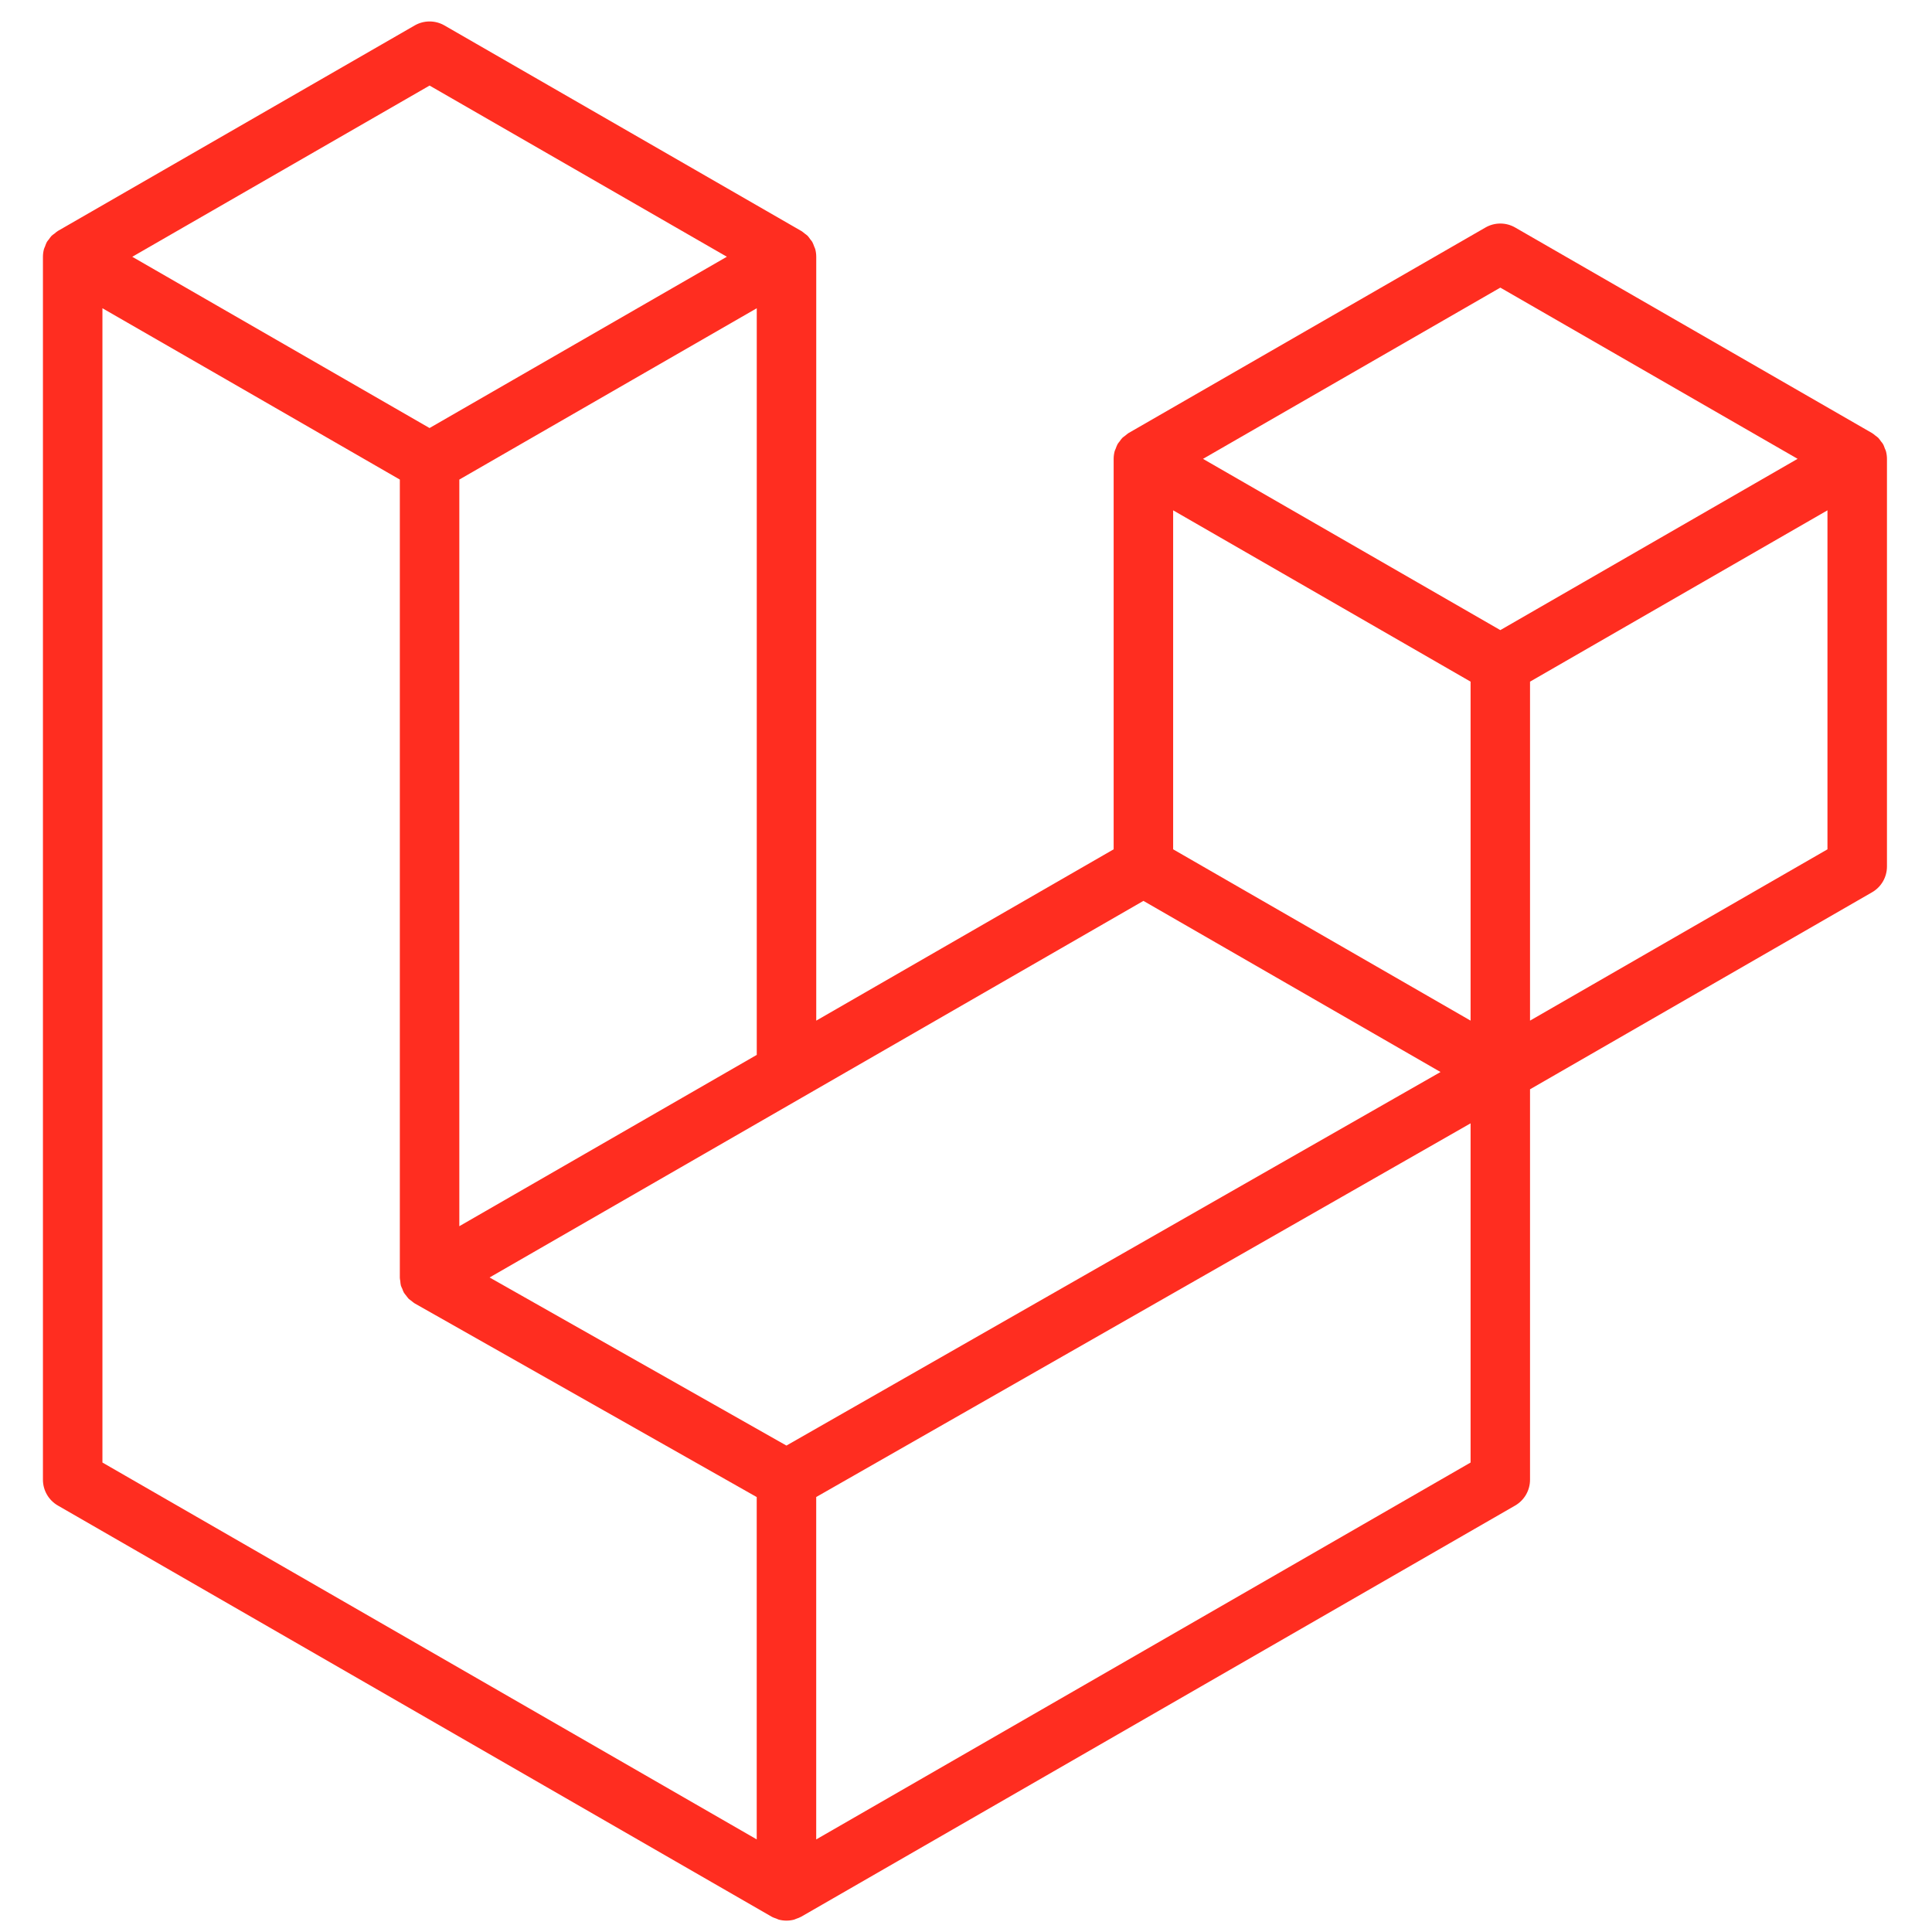
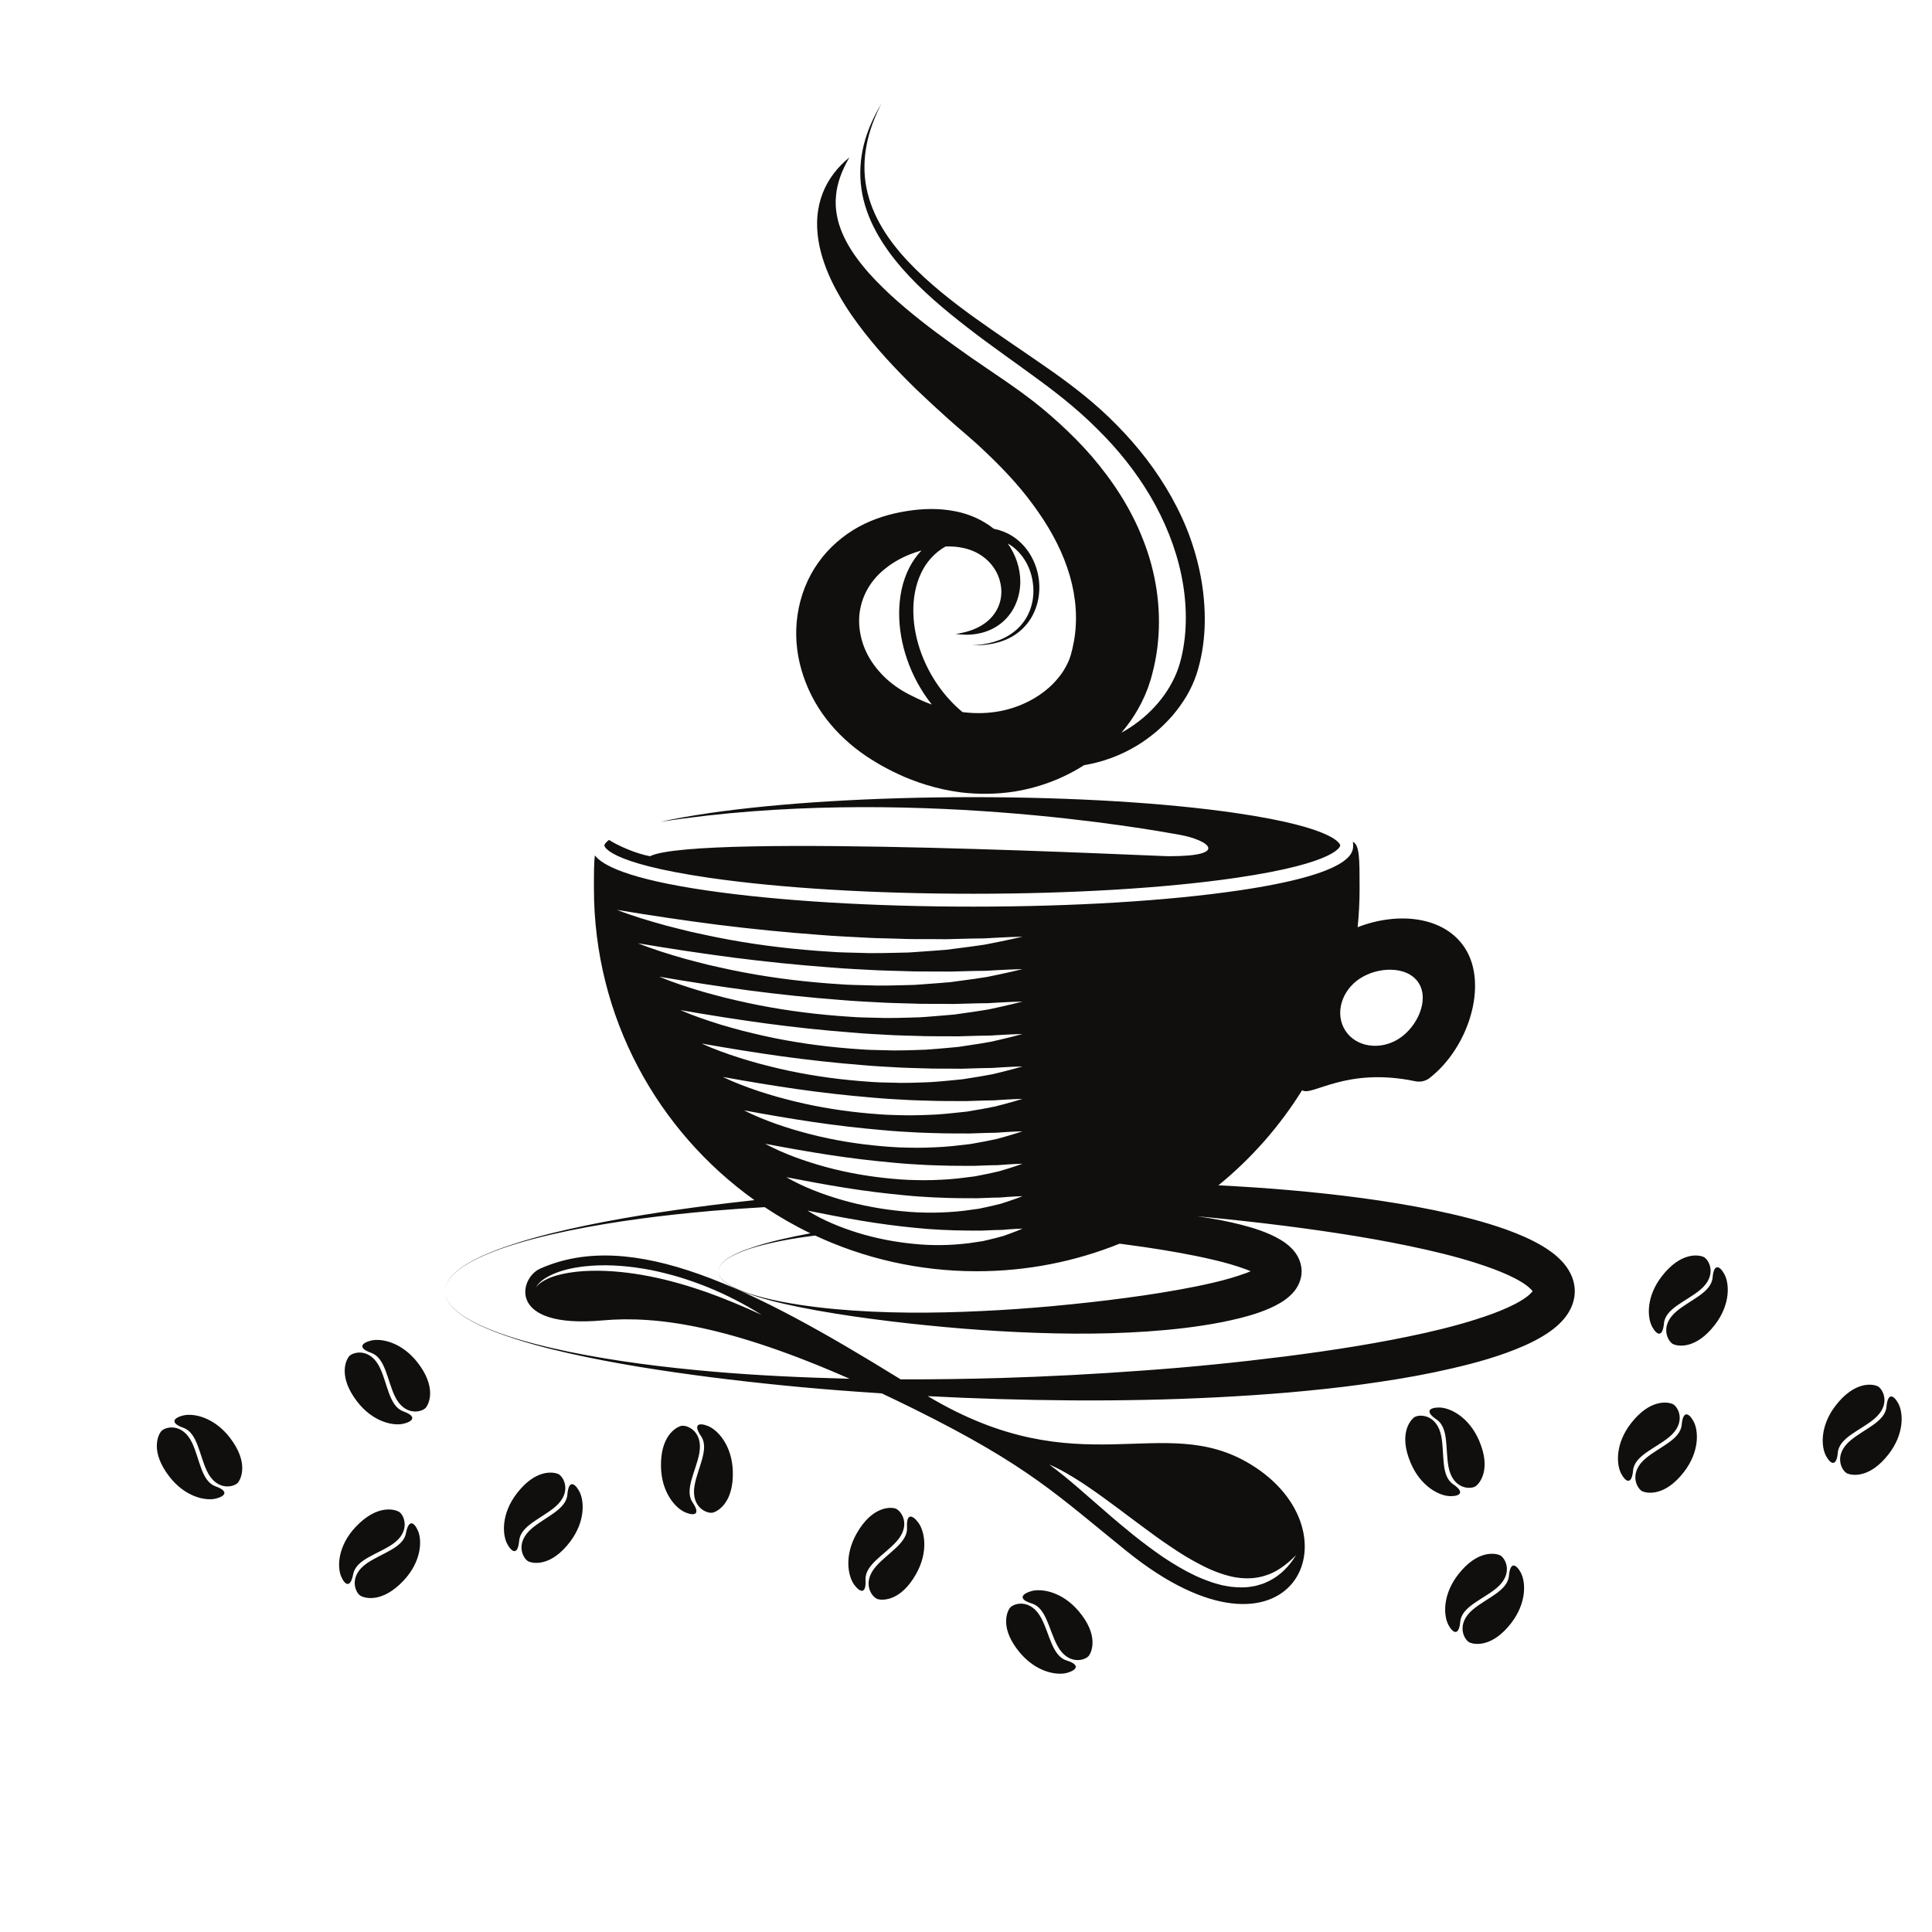
- <svg xmlns="http://www.w3.org/2000/svg" width="166" height="166" viewBox="0 0 166 166" fill="none">
-   <path fill-rule="evenodd" clip-rule="evenodd" d="M162.041 38.759C162.099 38.977 162.129 39.201 162.13 39.426V74.452C162.13 74.902 162.011 75.344 161.786 75.733C161.561 76.122 161.237 76.444 160.847 76.668L131.462 93.594V127.141C131.462 128.054 130.977 128.897 130.186 129.357L68.847 164.683C68.707 164.763 68.554 164.814 68.401 164.868C68.343 164.887 68.289 164.922 68.228 164.938C67.8 165.051 67.349 165.051 66.92 164.938C66.85 164.919 66.786 164.881 66.719 164.855C66.579 164.804 66.432 164.76 66.298 164.683L4.972 129.357C4.583 129.133 4.259 128.81 4.034 128.421C3.808 128.032 3.69 127.591 3.689 127.141L3.689 22.063C3.689 21.834 3.721 21.61 3.779 21.393C3.798 21.32 3.843 21.253 3.868 21.179C3.916 21.045 3.961 20.908 4.031 20.783C4.079 20.7 4.149 20.633 4.206 20.557C4.28 20.454 4.347 20.349 4.433 20.26C4.506 20.186 4.602 20.132 4.685 20.068C4.778 19.992 4.861 19.909 4.966 19.848L35.633 2.185C36.022 1.961 36.462 1.844 36.91 1.844C37.358 1.844 37.798 1.961 38.186 2.185L68.851 19.848H68.857C68.959 19.912 69.045 19.992 69.138 20.065C69.221 20.129 69.313 20.186 69.387 20.257C69.476 20.349 69.54 20.454 69.616 20.557C69.671 20.633 69.744 20.7 69.789 20.783C69.862 20.911 69.904 21.045 69.955 21.179C69.98 21.253 70.025 21.32 70.044 21.396C70.103 21.614 70.133 21.838 70.133 22.063V87.694L95.686 72.974V39.423C95.686 39.2 95.718 38.973 95.775 38.759C95.798 38.683 95.839 38.615 95.865 38.542C95.916 38.408 95.96 38.271 96.031 38.146C96.079 38.063 96.149 37.996 96.203 37.92C96.279 37.818 96.343 37.712 96.433 37.623C96.506 37.549 96.599 37.495 96.681 37.431C96.777 37.355 96.86 37.272 96.962 37.211L127.633 19.548C128.021 19.324 128.461 19.206 128.91 19.206C129.358 19.206 129.798 19.324 130.186 19.548L160.85 37.211C160.959 37.275 161.042 37.355 161.137 37.428C161.217 37.492 161.31 37.549 161.383 37.62C161.473 37.712 161.536 37.818 161.613 37.92C161.67 37.996 161.741 38.063 161.785 38.146C161.859 38.271 161.9 38.408 161.951 38.542C161.98 38.615 162.021 38.683 162.041 38.759ZM157.018 72.974V43.848L146.287 50.028L131.462 58.568V87.694L157.021 72.974H157.018ZM126.354 125.663V96.518L111.771 104.85L70.13 128.626V158.046L126.354 125.663ZM8.801 26.485V125.663L65.018 158.043V128.629L35.649 112L35.64 111.994L35.627 111.988C35.528 111.93 35.445 111.847 35.353 111.777C35.273 111.713 35.18 111.662 35.11 111.592L35.104 111.582C35.021 111.502 34.963 111.403 34.893 111.314C34.829 111.228 34.753 111.154 34.702 111.065L34.699 111.055C34.641 110.96 34.606 110.845 34.565 110.736C34.523 110.64 34.469 110.551 34.443 110.449C34.411 110.328 34.405 110.197 34.392 110.072C34.379 109.976 34.354 109.881 34.354 109.785V109.778V41.205L19.532 32.662L8.801 26.485ZM36.913 7.35L11.364 22.063L36.907 36.777L62.453 22.06L36.907 7.35H36.913ZM50.2 99.174L65.022 90.637V26.485L54.291 32.665L39.466 41.205V105.357L50.2 99.174ZM128.91 24.713L103.363 39.426L128.91 54.14L154.453 39.423L128.91 24.713ZM126.354 58.568L111.529 50.028L100.798 43.848V72.974L115.619 81.511L126.354 87.694V58.568ZM67.571 124.205L105.042 102.803L123.772 92.109L98.245 77.405L68.854 94.334L42.066 109.762L67.571 124.205Z" fill="#FF2D20" />
+ <svg xmlns="http://www.w3.org/2000/svg" version="1.1" id="svg14372" width="800" height="800" viewBox="0 0 800 800">
+   <defs id="defs14376">
+     <clipPath clipPathUnits="userSpaceOnUse" id="clipPath14388">
+       <path d="M 0,600 H 600 V 0 H 0 Z" id="path14386" />
+     </clipPath>
+   </defs>
+   <g id="g14380" transform="matrix(1.333333,0,0,-1.333333,0,800)">
+     <g id="g14382">
+       <g id="g14384" clip-path="url(#clipPath14388)">
+         <g id="g14390" transform="translate(334.9932,99.6377)">
+           <path d="m 0,0 c 6.187,-7.299 4.146,-12.392 3.243,-13.741 -1.026,-1.536 -6.516,-3.309 -9.904,3.106 -2.592,4.908 -3.436,11.668 -7.885,13.023 C -18.89,3.711 -17.7,5.321 -14.853,6.185 -11.669,7.15 -5.211,6.148 0,0 m -3.462,-19.117 c -3.189,-0.949 -9.642,0.086 -14.821,6.261 -6.15,7.33 -4.081,12.413 -3.173,13.757 1.035,1.531 6.534,3.276 9.889,-3.158 2.566,-4.921 3.376,-11.684 7.818,-13.062 4.337,-1.345 3.139,-2.95 0.287,-3.798 m -46.385,46.683 c 2.006,-2.655 3.295,-9.062 -0.676,-16.075 -4.715,-8.326 -10.2,-8.169 -11.778,-7.787 -1.796,0.434 -5.355,4.974 -0.503,10.368 3.712,4.126 9.764,7.252 9.5,11.896 -0.258,4.533 1.664,3.972 3.457,1.598 M -66.195,9.722 c 0.235,-4.535 -1.685,-3.964 -3.466,-1.581 -1.992,2.666 -3.248,9.08 0.759,16.072 4.758,8.302 10.241,8.115 11.818,7.726 1.793,-0.442 5.329,-5 0.449,-10.37 -3.732,-4.107 -9.801,-7.202 -9.56,-11.847 m 317.72,39.017 c -5.869,-7.556 -11.273,-6.606 -12.78,-6.002 -1.714,0.69 -4.579,5.698 1.003,10.332 4.27,3.546 10.711,5.764 11.12,10.397 0.4,4.523 2.222,3.69 3.652,1.082 1.602,-2.918 1.95,-9.443 -2.995,-15.809 m -15.762,0.517 c -0.424,-4.521 -2.241,-3.679 -3.658,-1.063 -1.585,2.926 -1.901,9.453 3.076,15.792 5.909,7.527 11.307,6.55 12.811,5.937 1.711,-0.697 4.549,-5.72 -1.056,-10.326 -4.287,-3.525 -10.74,-5.709 -11.173,-10.34 m -35.243,55.417 c 1.602,-2.918 1.95,-9.444 -2.995,-15.809 -5.869,-7.555 -11.273,-6.606 -12.78,-6.001 -1.714,0.689 -4.579,5.697 1.003,10.331 4.269,3.547 10.711,5.764 11.12,10.398 0.4,4.522 2.222,3.689 3.652,1.081 M 178.105,88.318 c -1.585,2.926 -1.901,9.453 3.076,15.793 5.909,7.526 11.307,6.549 12.811,5.936 1.711,-0.697 4.549,-5.72 -1.056,-10.326 -4.287,-3.525 -10.74,-5.709 -11.173,-10.34 -0.424,-4.521 -2.241,-3.678 -3.658,-1.063 M 137.265,12.04 c 1.601,-2.918 1.949,-9.443 -2.995,-15.809 -5.87,-7.556 -11.274,-6.606 -12.781,-6.001 -1.714,0.689 -4.578,5.697 1.003,10.332 4.27,3.545 10.711,5.763 11.121,10.396 0.4,4.523 2.221,3.69 3.652,1.082 M 118.507,-3.252 c -0.424,-4.52 -2.24,-3.679 -3.657,-1.062 -1.586,2.925 -1.902,9.453 3.076,15.792 5.908,7.526 11.306,6.549 12.81,5.936 1.711,-0.697 4.55,-5.72 -1.055,-10.326 -4.288,-3.524 -10.741,-5.709 -11.174,-10.34 m 72.425,62.242 c 1.6,-2.918 1.949,-9.443 -2.996,-15.808 -5.87,-7.556 -11.273,-6.607 -12.78,-6.001 -1.715,0.688 -4.579,5.696 1.002,10.332 4.27,3.546 10.711,5.762 11.121,10.396 0.401,4.523 2.222,3.69 3.653,1.081 M 172.174,43.698 c -0.424,-4.52 -2.24,-3.677 -3.658,-1.062 -1.586,2.926 -1.901,9.453 3.076,15.793 5.908,7.525 11.307,6.548 12.81,5.935 1.711,-0.697 4.55,-5.719 -1.054,-10.326 -4.289,-3.524 -10.741,-5.709 -11.174,-10.34 m -61.033,15.828 c -3.767,2.538 -2.157,3.728 0.818,3.72 3.328,-0.009 9.209,-2.858 12.392,-10.263 3.777,-8.791 0.333,-13.062 -0.924,-14.088 -1.432,-1.168 -7.2,-1.255 -8.561,5.871 -1.04,5.451 0.132,12.162 -3.725,14.76 m 4.3,-23.808 c -3.328,0.026 -9.194,2.905 -12.339,10.326 -3.732,8.811 -0.267,13.064 0.997,14.084 1.437,1.161 7.206,1.219 8.53,-5.915 1.013,-5.456 -0.195,-12.161 3.65,-14.779 3.753,-2.556 2.137,-3.74 -0.838,-3.716 M -205.179,24.94 c 1.316,-3.056 1.042,-9.585 -4.486,-15.452 -6.562,-6.963 -11.851,-5.504 -13.293,-4.758 -1.641,0.849 -4.016,6.107 1.981,10.19 4.587,3.124 11.21,4.719 12.06,9.291 0.829,4.465 2.562,3.462 3.738,0.729 m -20.128,-13.437 c -0.852,-4.46 -2.58,-3.449 -3.742,-0.71 -1.3,3.063 -0.993,9.591 4.565,15.428 6.597,6.929 11.879,5.443 13.317,4.69 1.637,-0.857 3.985,-6.127 -2.033,-10.179 -4.603,-3.1 -11.235,-4.661 -12.107,-9.229 m 70.165,25.819 c 1.627,-2.903 2.033,-9.426 -2.855,-15.834 -5.802,-7.608 -11.214,-6.707 -12.726,-6.115 -1.72,0.674 -4.629,5.656 0.911,10.341 4.237,3.584 10.659,5.858 11.028,10.495 0.36,4.526 2.188,3.709 3.642,1.113 m -18.621,-15.458 c -0.383,-4.524 -2.208,-3.697 -3.649,-1.094 -1.611,2.911 -1.984,9.435 2.936,15.819 5.841,7.578 11.249,6.649 12.758,6.05 1.717,-0.683 4.6,-5.68 -0.964,-10.336 -4.256,-3.562 -10.689,-5.804 -11.081,-10.439 m -89.862,32.043 c 5.85,-7.571 3.581,-12.566 2.618,-13.874 -1.096,-1.488 -6.66,-3.01 -9.754,3.552 -2.367,5.02 -2.905,11.811 -7.288,13.365 -4.28,1.518 -3.018,3.073 -0.135,3.807 3.225,0.821 9.631,-0.472 14.559,-6.85 m -4.323,-18.941 c -3.23,-0.805 -9.629,0.521 -14.524,6.925 -5.811,7.6 -3.516,12.585 -2.547,13.887 1.103,1.482 6.675,2.976 9.736,-3.602 2.341,-5.031 2.844,-11.825 7.22,-13.403 4.271,-1.54 3.001,-3.087 0.115,-3.807 m 62.669,42.205 c 5.85,-7.572 3.581,-12.566 2.618,-13.875 -1.095,-1.487 -6.66,-3.011 -9.754,3.552 -2.367,5.02 -2.904,11.811 -7.288,13.366 -4.279,1.517 -3.018,3.072 -0.135,3.807 3.225,0.82 9.631,-0.473 14.559,-6.85 m -18.846,-12.018 c -5.812,7.602 -3.517,12.585 -2.547,13.888 1.102,1.482 6.674,2.977 9.735,-3.602 2.341,-5.032 2.844,-11.826 7.22,-13.403 4.271,-1.539 3.002,-3.088 0.115,-3.806 -3.23,-0.805 -9.628,0.521 -14.523,6.923 m 116.716,-21.757 c 0.271,-9.564 -4.505,-12.266 -6.052,-12.756 -1.762,-0.558 -7.156,1.488 -5.793,8.614 1.043,5.451 4.607,11.257 1.979,15.095 -2.566,3.746 -0.63,4.26 2.132,3.156 3.09,-1.235 7.506,-6.053 7.734,-14.109 m -12.498,-9.62 c 2.547,-3.758 0.609,-4.263 -2.148,-3.144 -3.084,1.251 -7.476,6.091 -7.662,14.147 -0.222,9.566 4.567,12.244 6.118,12.725 1.764,0.549 7.147,-1.524 5.748,-8.643 -1.07,-5.446 -4.664,-11.233 -2.056,-15.085 m 59.85,290.007 c 2.647,2.154 5.887,3.895 9.517,5.094 0.57,0.188 1.143,0.359 1.716,0.522 -1.474,-1.558 -2.74,-3.313 -3.708,-5.208 -2.298,-4.42 -3.199,-9.366 -3.223,-14.192 -0.016,-4.846 0.854,-9.642 2.399,-14.191 1.735,-5.134 4.367,-9.98 7.749,-14.249 -0.272,0.099 -0.545,0.194 -0.815,0.307 -0.83,0.312 -1.661,0.634 -2.477,1.025 -0.823,0.365 -1.648,0.729 -2.46,1.157 -0.816,0.409 -1.668,0.821 -2.354,1.208 -2.876,1.603 -5.461,3.574 -7.594,5.88 -2.15,2.291 -3.912,4.883 -5.093,7.7 -1.178,2.813 -1.784,5.816 -1.79,8.81 0.037,5.976 2.741,11.912 8.133,16.137 m -18.302,-46.725 c 3.468,-4.505 7.677,-8.326 12.245,-11.432 1.17,-0.802 2.255,-1.444 3.359,-2.116 1.089,-0.691 2.238,-1.304 3.395,-1.907 1.14,-0.628 2.327,-1.19 3.527,-1.736 1.182,-0.574 2.412,-1.072 3.649,-1.558 1.539,-0.608 3.113,-1.154 4.712,-1.649 3.537,-1.095 7.207,-1.91 10.963,-2.388 5.459,-0.651 11.08,-0.583 16.632,0.274 2.78,0.454 5.541,1.111 8.248,1.97 4.644,1.473 9.129,3.544 13.295,6.21 5.775,0.958 11.376,3.023 16.372,6.05 2.091,1.252 4.054,2.705 5.937,4.251 1.856,1.582 3.591,3.305 5.203,5.147 1.582,1.868 3.025,3.862 4.296,5.978 1.266,2.12 2.294,4.396 3.111,6.763 3.019,9.394 3.128,19.133 1.655,28.516 -0.772,4.69 -1.973,9.294 -3.554,13.753 -1.582,4.46 -3.598,8.747 -5.889,12.857 -4.599,8.221 -10.401,15.688 -16.963,22.315 -6.501,6.686 -13.947,12.417 -21.466,17.648 -7.523,5.262 -15.129,10.28 -22.508,15.566 -7.359,5.293 -14.489,10.912 -20.68,17.427 -3.081,3.26 -5.9,6.77 -8.188,10.604 -2.282,3.828 -4.029,7.99 -4.891,12.373 -0.877,4.378 -0.82,8.942 0.043,13.375 0.829,4.448 2.502,8.732 4.568,12.799 -2.316,-3.928 -4.276,-8.127 -5.409,-12.611 -1.143,-4.472 -1.441,-9.204 -0.768,-13.83 0.646,-4.637 2.294,-9.104 4.514,-13.207 2.222,-4.114 4.999,-7.891 8.039,-11.398 6.118,-7.005 13.254,-12.946 20.511,-18.569 7.264,-5.633 14.809,-10.824 22.117,-16.217 3.666,-2.689 7.236,-5.447 10.646,-8.349 3.43,-2.891 6.663,-5.995 9.763,-9.208 6.184,-6.44 11.572,-13.618 15.771,-21.408 4.195,-7.784 7.221,-16.18 8.584,-24.839 0.684,-4.324 0.935,-8.707 0.716,-13.044 -0.095,-2.17 -0.363,-4.321 -0.719,-6.445 -0.362,-2.106 -0.873,-4.25 -1.545,-6.181 -2.722,-7.818 -8.706,-14.622 -15.955,-19.037 -0.559,-0.342 -1.128,-0.665 -1.704,-0.98 0.979,1.151 1.917,2.347 2.807,3.595 1.724,2.476 3.252,5.149 4.502,8.015 l 0.886,2.184 0.756,2.265 0.181,0.569 0.139,0.502 0.27,1 c 0.187,0.664 0.347,1.335 0.497,2.007 0.625,2.684 1.078,5.406 1.321,8.138 1.07,10.937 -0.772,21.939 -4.63,31.657 -3.795,9.795 -9.485,18.326 -15.852,25.783 -3.212,3.722 -6.644,7.146 -10.179,10.377 -3.537,3.229 -7.188,6.271 -10.992,9.032 -0.936,0.715 -1.892,1.392 -2.849,2.064 -0.942,0.661 -1.94,1.383 -2.837,1.99 l -5.385,3.671 c -3.595,2.425 -7.136,4.879 -10.605,7.393 -6.971,4.982 -13.713,10.159 -19.844,15.798 -3.03,2.844 -5.965,5.759 -8.497,8.924 -2.571,3.136 -4.777,6.485 -6.335,10.088 -0.764,1.8 -1.385,3.671 -1.711,5.602 -0.366,1.929 -0.487,3.929 -0.292,5.952 0.308,4.069 1.907,8.177 4.168,12.036 -3.471,-2.802 -6.486,-6.498 -8.263,-11.023 -0.885,-2.252 -1.444,-4.678 -1.668,-7.153 -0.222,-2.479 -0.071,-4.98 0.287,-7.437 0.773,-4.909 2.515,-9.555 4.656,-13.853 2.187,-4.284 4.717,-8.321 7.512,-12.086 5.566,-7.563 11.903,-14.287 18.423,-20.637 3.286,-3.148 6.621,-6.209 9.973,-9.212 1.676,-1.503 3.385,-2.951 5.078,-4.41 l 2.373,-2.08 c 0.779,-0.683 1.559,-1.367 2.303,-2.077 6.038,-5.613 11.683,-11.457 16.293,-17.787 4.655,-6.268 8.407,-12.906 10.704,-19.684 2.321,-6.771 3.189,-13.659 2.438,-20.278 -0.181,-1.655 -0.479,-3.287 -0.857,-4.893 -0.091,-0.403 -0.187,-0.804 -0.305,-1.198 l -0.164,-0.596 -0.08,-0.294 -0.078,-0.215 -0.291,-0.87 -0.367,-0.875 c -0.534,-1.164 -1.183,-2.341 -1.962,-3.494 -0.813,-1.138 -1.739,-2.242 -2.762,-3.298 -4.167,-4.215 -9.999,-7.226 -16.248,-8.466 -3.817,-0.748 -7.815,-0.853 -11.857,-0.338 -5.736,4.757 -10.159,11.144 -12.784,18.187 -1.5,4.054 -2.392,8.345 -2.49,12.636 -0.105,4.279 0.617,8.583 2.413,12.357 1.623,3.465 4.263,6.378 7.594,8.257 0.565,0.019 1.129,0.026 1.687,0.005 3.541,-0.125 6.967,-1.024 9.749,-3.022 2.774,-1.95 4.941,-4.988 5.632,-8.524 0.352,-1.754 0.356,-3.609 -0.093,-5.398 -0.45,-1.785 -1.334,-3.502 -2.633,-4.972 -1.297,-1.474 -3.011,-2.667 -4.942,-3.539 -1.931,-0.872 -4.07,-1.422 -6.271,-1.733 2.199,-0.278 4.488,-0.342 6.773,0.085 2.287,0.396 4.578,1.267 6.601,2.702 2.033,1.414 3.761,3.403 4.906,5.728 1.157,2.319 1.769,4.937 1.799,7.577 0.034,4.223 -1.38,8.479 -3.888,12.016 1.799,-1.024 3.375,-2.463 4.621,-4.171 2.523,-3.439 3.667,-7.915 3.259,-12.243 -0.21,-2.165 -0.829,-4.304 -1.882,-6.225 -1.047,-1.925 -2.524,-3.622 -4.3,-4.954 -3.561,-2.712 -8.178,-3.851 -12.718,-4.001 4.535,-0.153 9.298,0.64 13.257,3.239 1.954,1.298 3.648,3.028 4.901,5.05 1.26,2.019 2.07,4.314 2.436,6.675 0.732,4.724 -0.313,9.733 -2.996,13.812 -1.341,2.036 -3.115,3.827 -5.221,5.152 -1.736,1.098 -3.691,1.84 -5.707,2.241 -3.445,2.759 -7.611,4.572 -11.806,5.4 -5.199,1.057 -10.412,0.878 -15.35,0.076 -4.944,-0.796 -10.049,-2.274 -14.827,-4.89 -4.755,-2.621 -9.164,-6.377 -12.514,-11.088 -3.372,-4.692 -5.549,-10.306 -6.42,-16.074 -0.893,-5.779 -0.421,-11.722 1.192,-17.266 1.608,-5.546 4.251,-10.763 7.733,-15.25 m -68.955,-39.259 c 0,0.018 0.049,0.673 1.461,1.715 3.064,-1.967 8.643,-4.318 12.717,-5.059 14.667,7.334 163.102,-0.324 161.375,0.011 18.5,-0.011 12.491,4.968 3,6.666 -8.778,1.571 -85.93,15.611 -161.09,4.018 4.027,0.892 8.978,1.803 15.077,2.69 21.961,3.198 51.087,4.959 82.013,4.959 30.89,0 59.917,-1.761 81.735,-4.958 31.896,-4.675 32.265,-9.989 32.265,-10.042 0,-0.053 -0.369,-5.367 -32.265,-10.042 -21.818,-3.197 -50.845,-4.958 -81.735,-4.958 -30.926,0 -60.052,1.761 -82.013,4.958 -32.168,4.684 -32.54,9.989 -32.54,10.042 M 0.874,39.986 c 3.179,-2.097 6.278,-4.297 9.314,-6.557 3.066,-2.221 6.032,-4.548 9.071,-6.757 3.012,-2.241 6.02,-4.469 9.121,-6.524 3.062,-2.108 6.218,-4.047 9.474,-5.714 3.235,-1.7 6.625,-3.053 10.107,-3.795 3.479,-0.684 7.092,-0.637 10.477,0.571 3.424,1.133 6.411,3.504 9.075,6.2 C 65.549,14.174 62.807,11.218 59.221,9.409 58.309,9.015 57.416,8.521 56.436,8.289 L 54.981,7.861 C 54.489,7.76 53.99,7.692 53.491,7.608 51.49,7.256 49.464,7.374 47.468,7.557 c -0.988,0.137 -1.97,0.318 -2.951,0.504 -0.953,0.263 -1.923,0.5 -2.861,0.807 -1.873,0.621 -3.697,1.35 -5.472,2.165 -3.527,1.674 -6.841,3.68 -10.042,5.803 -3.157,2.187 -6.218,4.471 -9.191,6.846 -2.944,2.41 -5.874,4.814 -8.707,7.32 -5.744,4.924 -11.236,10.036 -17.361,14.522 3.512,-1.482 6.789,-3.483 9.991,-5.538 m -116.431,59.088 c -5.801,2.025 -11.701,3.74 -17.708,4.917 -6.001,1.176 -12.109,1.853 -18.211,1.716 -3.047,-0.08 -6.097,-0.369 -9.066,-1.054 -1.482,-0.338 -2.951,-0.768 -4.339,-1.396 -1.371,-0.64 -2.709,-1.447 -3.656,-2.685 0.766,1.363 2.059,2.378 3.414,3.154 1.365,0.783 2.831,1.372 4.323,1.868 3.003,0.936 6.12,1.448 9.245,1.665 6.261,0.465 12.542,-0.145 18.676,-1.307 3.06,-0.627 6.088,-1.392 9.077,-2.284 2.978,-0.926 5.918,-1.96 8.801,-3.135 5.763,-2.352 11.295,-5.227 16.543,-8.517 -5.621,2.607 -11.316,4.978 -17.099,7.058 m 90.331,108.707 c -1.304,-0.279 -2.614,-0.519 -3.923,-0.775 l -3.954,-0.57 -7.932,-1.027 c -2.654,-0.23 -5.315,-0.392 -7.976,-0.591 -1.33,-0.088 -2.662,-0.209 -3.994,-0.268 l -3.999,-0.092 c -2.666,-0.05 -5.336,-0.131 -8.003,-0.095 l -7.999,0.214 c -1.335,0.029 -2.665,0.109 -3.995,0.209 l -3.991,0.269 c -10.635,0.797 -21.229,2.162 -31.673,4.272 -2.607,0.548 -5.216,1.078 -7.811,1.669 -2.585,0.65 -5.175,1.255 -7.746,1.945 -5.129,1.422 -10.24,2.931 -15.206,4.858 10.49,-1.744 20.927,-3.299 31.386,-4.636 10.461,-1.306 20.931,-2.357 31.416,-3.122 5.24,-0.449 10.49,-0.648 15.74,-0.937 2.626,-0.141 5.253,-0.131 7.881,-0.237 l 3.944,-0.123 c 1.315,-0.038 2.629,-0.015 3.944,-0.026 2.631,-0.014 5.263,0.008 7.901,-0.037 l 7.904,0.201 3.967,0.052 c 1.317,0.077 2.633,0.169 3.955,0.223 2.644,0.131 5.293,0.252 7.962,0.309 -2.584,-0.608 -5.186,-1.152 -7.798,-1.685 m 0.42,-10.063 c -1.234,-0.277 -2.474,-0.515 -3.715,-0.769 l -3.746,-0.569 c -0.154,-0.039 -7.363,-0.991 -7.521,-1.026 -2.517,-0.23 -5.041,-0.398 -7.566,-0.597 -1.263,-0.087 -2.527,-0.203 -3.791,-0.264 -0.08,-0.008 -3.715,-0.096 -3.795,-0.101 -2.531,-0.056 -5.065,-0.135 -7.597,-0.104 -0.161,-0.002 -7.433,0.191 -7.594,0.199 -1.266,0.029 -2.53,0.106 -3.792,0.199 -0.08,0.006 -3.707,0.254 -3.787,0.262 -10.094,0.771 -20.144,2.109 -30.041,4.17 -2.47,0.536 -4.941,1.057 -7.398,1.637 -2.449,0.632 -4.9,1.229 -7.332,1.906 -4.854,1.39 -9.683,2.877 -14.368,4.76 9.951,-1.677 19.84,-3.178 29.752,-4.469 9.912,-1.263 19.832,-2.279 29.766,-3.02 4.967,-0.431 9.942,-0.631 14.919,-0.904 2.488,-0.132 4.978,-0.129 7.47,-0.228 0.077,-0.002 3.66,-0.114 3.738,-0.115 1.243,-0.035 2.485,-0.015 3.729,-0.025 2.493,-0.012 4.987,0.008 7.488,-0.034 0.155,0.007 7.336,0.193 7.492,0.198 l 3.762,0.051 c 1.25,0.075 2.498,0.166 3.751,0.218 2.506,0.128 5.021,0.245 7.554,0.3 -2.443,-0.604 -4.906,-1.144 -7.378,-1.675 m 0.42,-10.062 c -1.164,-0.275 -2.336,-0.51 -3.506,-0.764 l -3.539,-0.568 c -0.31,-0.078 -6.794,-0.955 -7.109,-1.025 -2.381,-0.23 -4.768,-0.403 -7.158,-0.603 -1.195,-0.087 -2.39,-0.198 -3.587,-0.261 -0.16,-0.014 -3.431,-0.099 -3.591,-0.109 -2.395,-0.061 -4.795,-0.137 -7.191,-0.113 -0.322,-0.004 -6.866,0.168 -7.188,0.183 -1.199,0.03 -2.394,0.103 -3.589,0.191 -0.16,0.013 -3.425,0.237 -3.585,0.254 -9.552,0.746 -19.058,2.056 -28.407,4.069 -2.334,0.522 -4.667,1.035 -6.987,1.605 -2.312,0.613 -4.624,1.202 -6.918,1.865 -4.578,1.359 -9.124,2.824 -13.53,4.664 9.412,-1.61 18.755,-3.058 28.119,-4.302 9.364,-1.221 18.734,-2.202 28.116,-2.918 4.693,-0.414 9.394,-0.615 14.097,-0.871 2.351,-0.125 4.705,-0.128 7.059,-0.219 0.155,-0.005 3.378,-0.104 3.533,-0.106 1.171,-0.032 2.342,-0.016 3.514,-0.026 2.355,-0.009 4.712,0.008 7.075,-0.031 0.31,0.014 6.769,0.185 7.081,0.195 l 3.557,0.049 c 1.179,0.074 2.359,0.163 3.546,0.213 2.369,0.125 4.748,0.24 7.146,0.291 -2.302,-0.599 -4.626,-1.136 -6.958,-1.663 m 0.421,-10.062 c -1.095,-0.273 -2.197,-0.509 -3.298,-0.759 l -3.331,-0.567 c -0.468,-0.118 -6.225,-0.92 -6.698,-1.023 -2.245,-0.23 -4.496,-0.41 -6.749,-0.609 -1.127,-0.088 -2.255,-0.194 -3.384,-0.257 -0.24,-0.023 -3.147,-0.104 -3.388,-0.12 -2.259,-0.066 -4.523,-0.14 -6.784,-0.121 -0.484,-0.006 -6.3,0.145 -6.782,0.167 -1.131,0.03 -2.259,0.099 -3.387,0.183 -0.24,0.019 -3.141,0.22 -3.381,0.246 -9.011,0.721 -17.973,2.003 -26.775,3.968 -2.197,0.508 -4.392,1.013 -6.575,1.572 -2.174,0.596 -4.349,1.176 -6.503,1.826 -4.303,1.328 -8.567,2.77 -12.693,4.567 8.874,-1.543 17.67,-2.937 26.486,-4.136 8.815,-1.179 17.635,-2.124 26.466,-2.815 4.419,-0.397 8.846,-0.599 13.275,-0.838 2.215,-0.117 4.431,-0.128 6.648,-0.211 0.233,-0.006 3.095,-0.093 3.328,-0.097 1.099,-0.029 2.198,-0.017 3.298,-0.026 2.217,-0.006 4.437,0.008 6.664,-0.028 0.464,0.021 6.199,0.177 6.67,0.191 l 3.35,0.049 c 1.112,0.072 2.223,0.159 3.341,0.208 2.232,0.121 4.476,0.233 6.739,0.282 -2.161,-0.596 -4.345,-1.129 -6.537,-1.652 m 0.42,-10.062 c -1.024,-0.272 -2.058,-0.506 -3.09,-0.754 l -3.123,-0.567 c -0.622,-0.156 -5.656,-0.883 -6.286,-1.021 -2.108,-0.23 -4.223,-0.416 -6.34,-0.615 -1.059,-0.087 -2.119,-0.189 -3.18,-0.253 -0.321,-0.03 -2.863,-0.107 -3.185,-0.129 -2.124,-0.071 -4.252,-0.143 -6.378,-0.132 -0.644,-0.006 -5.733,0.124 -6.376,0.154 -1.063,0.031 -2.124,0.095 -3.184,0.174 -0.321,0.025 -2.858,0.204 -3.178,0.238 -8.469,0.696 -16.888,1.95 -25.143,3.867 -2.06,0.495 -4.117,0.992 -6.162,1.539 -2.038,0.579 -4.074,1.15 -6.09,1.786 -4.027,1.297 -8.009,2.717 -11.855,4.47 8.335,-1.475 16.585,-2.816 24.853,-3.969 8.266,-1.136 16.536,-2.046 24.816,-2.712 4.146,-0.38 8.298,-0.583 12.453,-0.805 2.078,-0.109 4.157,-0.127 6.237,-0.202 0.311,-0.009 2.812,-0.084 3.123,-0.089 1.027,-0.027 2.054,-0.017 3.083,-0.026 2.079,-0.003 4.162,0.008 6.251,-0.026 0.619,0.029 5.631,0.17 6.257,0.189 l 3.146,0.047 c 1.043,0.071 2.086,0.156 3.136,0.204 2.097,0.118 4.202,0.227 6.332,0.273 -2.02,-0.592 -4.064,-1.121 -6.117,-1.641 m 0.42,-10.063 c -0.955,-0.269 -1.918,-0.501 -2.881,-0.749 l -2.917,-0.565 c -0.777,-0.196 -5.086,-0.847 -5.874,-1.02 -1.971,-0.23 -3.95,-0.421 -5.931,-0.62 -0.991,-0.088 -1.983,-0.185 -2.976,-0.25 -0.401,-0.038 -2.579,-0.111 -2.981,-0.139 -1.989,-0.076 -3.982,-0.145 -5.972,-0.138 -0.806,-0.011 -5.167,0.099 -5.971,0.136 -0.995,0.031 -1.988,0.092 -2.98,0.167 -0.401,0.03 -2.576,0.186 -2.975,0.229 -7.928,0.671 -15.803,1.897 -23.511,3.766 -1.923,0.482 -3.843,0.97 -5.749,1.506 -1.902,0.562 -3.799,1.124 -5.677,1.747 -3.751,1.265 -7.45,2.663 -11.017,4.372 7.796,-1.408 15.499,-2.695 23.22,-3.802 7.718,-1.093 15.437,-1.968 23.166,-2.609 3.872,-0.363 7.75,-0.566 11.632,-0.772 1.94,-0.102 3.882,-0.126 5.826,-0.194 0.387,-0.011 2.528,-0.074 2.917,-0.08 0.955,-0.024 1.911,-0.019 2.867,-0.026 1.942,0 3.887,0.007 5.839,-0.023 0.774,0.036 5.063,0.162 5.844,0.185 l 2.943,0.047 c 0.975,0.069 1.949,0.153 2.93,0.198 1.961,0.116 3.931,0.222 5.925,0.265 -1.88,-0.588 -3.783,-1.114 -5.697,-1.631 m 0.42,-10.062 c -0.885,-0.268 -1.778,-0.498 -2.672,-0.744 l -2.71,-0.564 c -0.934,-0.235 -4.517,-0.812 -5.462,-1.018 -1.835,-0.23 -3.677,-0.428 -5.522,-0.627 -0.923,-0.088 -1.847,-0.18 -2.773,-0.246 -0.481,-0.045 -2.295,-0.115 -2.777,-0.148 -1.854,-0.083 -3.711,-0.148 -5.566,-0.147 -0.967,-0.012 -4.6,0.076 -5.565,0.121 -0.927,0.031 -1.853,0.088 -2.777,0.157 -0.482,0.036 -2.293,0.171 -2.772,0.223 -7.387,0.645 -14.718,1.842 -21.879,3.664 -1.786,0.468 -3.568,0.948 -5.337,1.473 -1.765,0.544 -3.524,1.098 -5.263,1.708 -3.474,1.233 -6.892,2.609 -10.178,4.274 7.257,-1.34 14.413,-2.573 21.586,-3.634 7.169,-1.052 14.338,-1.891 21.516,-2.507 3.599,-0.346 7.202,-0.551 10.81,-0.74 1.803,-0.093 3.608,-0.125 5.415,-0.185 0.465,-0.012 2.245,-0.064 2.711,-0.072 0.884,-0.02 1.768,-0.018 2.653,-0.025 1.804,0.003 3.612,0.008 5.426,-0.02 0.928,0.043 4.494,0.154 5.434,0.182 l 2.737,0.045 c 0.905,0.067 1.812,0.15 2.726,0.193 1.823,0.113 3.657,0.216 5.516,0.257 -1.738,-0.584 -3.503,-1.107 -5.277,-1.62 m 0.421,-10.062 c -0.817,-0.266 -1.64,-0.495 -2.464,-0.739 l -2.503,-0.563 c -1.089,-0.274 -3.947,-0.776 -5.05,-1.017 -1.699,-0.23 -3.404,-0.433 -5.114,-0.632 -0.855,-0.088 -1.711,-0.176 -2.569,-0.243 -0.561,-0.053 -2.011,-0.119 -2.574,-0.157 -1.717,-0.087 -3.439,-0.151 -5.159,-0.156 -1.128,-0.014 -4.033,0.053 -5.159,0.105 -0.86,0.032 -1.718,0.084 -2.575,0.149 -0.561,0.043 -2.009,0.155 -2.569,0.215 -6.845,0.62 -13.632,1.789 -20.246,3.563 -1.649,0.454 -3.293,0.927 -4.924,1.441 -1.629,0.526 -3.248,1.071 -4.85,1.666 -3.198,1.203 -6.334,2.557 -9.34,4.179 6.718,-1.273 13.328,-2.453 19.953,-3.468 6.621,-1.009 13.239,-1.813 19.866,-2.404 3.325,-0.329 6.654,-0.534 9.988,-0.707 1.667,-0.085 3.335,-0.124 5.004,-0.177 0.543,-0.014 1.963,-0.053 2.506,-0.063 0.813,-0.017 1.625,-0.018 2.438,-0.026 1.666,0.007 3.336,0.009 5.015,-0.017 1.082,0.051 3.925,0.147 5.02,0.18 l 2.532,0.044 c 0.838,0.065 1.674,0.146 2.52,0.189 1.687,0.108 3.387,0.209 5.11,0.247 -1.596,-0.58 -3.221,-1.1 -4.856,-1.609 m 0.42,-10.062 c -0.746,-0.265 -1.5,-0.492 -2.256,-0.734 l -2.295,-0.562 c -1.245,-0.314 -3.378,-0.74 -4.639,-1.016 -1.562,-0.23 -3.131,-0.439 -4.704,-0.638 -0.787,-0.088 -1.576,-0.171 -2.366,-0.239 -0.641,-0.06 -1.727,-0.123 -2.37,-0.166 -1.582,-0.093 -3.168,-0.154 -4.754,-0.165 -1.288,-0.015 -3.466,0.029 -4.752,0.089 -0.792,0.033 -1.583,0.082 -2.372,0.141 -0.642,0.049 -1.726,0.138 -2.366,0.206 -6.304,0.595 -12.547,1.737 -18.614,3.463 -1.512,0.44 -3.018,0.905 -4.512,1.408 -1.492,0.509 -2.973,1.045 -4.435,1.628 -2.923,1.171 -5.776,2.502 -8.503,4.08 6.18,-1.205 12.243,-2.331 18.32,-3.301 6.072,-0.967 12.141,-1.735 18.216,-2.302 3.051,-0.311 6.106,-0.517 9.166,-0.673 1.53,-0.077 3.061,-0.123 4.594,-0.169 0.62,-0.016 1.679,-0.043 2.3,-0.054 0.74,-0.014 1.481,-0.019 2.222,-0.025 1.529,0.009 3.062,0.008 4.602,-0.015 1.236,0.058 3.358,0.139 4.609,0.176 l 2.329,0.043 c 0.768,0.064 1.536,0.143 2.314,0.185 1.55,0.105 3.111,0.202 4.702,0.237 -1.456,-0.576 -2.941,-1.091 -4.436,-1.597 m 0.42,-10.063 c -0.676,-0.262 -1.362,-0.488 -2.047,-0.729 l -2.089,-0.56 c -1.4,-0.353 -2.808,-0.704 -4.226,-1.015 -1.426,-0.23 -2.858,-0.445 -4.296,-0.643 -5.751,-0.703 -11.596,-0.797 -17.354,-0.181 -5.762,0.57 -11.462,1.684 -16.982,3.361 -5.5,1.711 -10.891,3.878 -15.786,6.947 5.641,-1.138 11.158,-2.21 16.687,-3.133 5.524,-0.925 11.042,-1.658 16.566,-2.2 5.525,-0.585 11.062,-0.826 16.629,-0.871 1.39,0.012 2.786,0.008 4.189,-0.012 1.392,0.065 2.791,0.131 4.198,0.173 l 2.122,0.041 c 0.701,0.063 1.4,0.14 2.109,0.18 1.414,0.103 2.841,0.196 4.296,0.23 -1.315,-0.573 -2.66,-1.085 -4.016,-1.588 m 108.89,79.326 c 2.674,1.714 6.042,2.668 9.223,2.668 3.666,0 7.082,-1.267 8.899,-4.102 3.43,-5.351 -0.464,-13.702 -6.1,-17.317 -5.88,-3.769 -13.36,-2.631 -16.675,2.54 -3.314,5.169 -1.227,12.442 4.653,16.211 m 62.545,-87.801 c -1.923,2.024 -3.865,3.359 -5.768,4.523 -3.815,2.293 -7.563,3.815 -11.313,5.204 -7.494,2.674 -14.974,4.473 -22.459,6.049 -14.974,3.052 -29.978,4.906 -44.993,6.236 -7.353,0.638 -14.708,1.122 -22.062,1.492 10.209,8.319 19.009,18.301 25.991,29.532 3.081,-2.059 13.465,7.33 35.138,2.792 1.54,-0.323 3.169,0.008 4.413,0.971 12.157,9.421 18.309,29.016 11.051,40.338 -6.407,9.995 -20.874,11.397 -33.354,6.528 0.399,3.962 0.604,7.98 0.604,12.047 0,9.362 -0.005,13.486 -2.097,14.477 0.094,-0.452 0.097,-0.836 0.097,-1.135 0,-2.169 0,-8.77 -35.685,-14 -22.003,-3.224 -51.237,-5 -82.315,-5 -31.112,0 -60.443,1.776 -82.589,5 -24.888,3.624 -32.549,7.898 -34.909,10.906 -0.283,-2.263 -0.286,-5.58 -0.286,-10.248 0,-39.92 19.676,-75.243 49.857,-96.805 -4.49,-0.494 -8.977,-1.013 -13.458,-1.577 -14.833,-1.905 -29.63,-4.173 -44.218,-7.45 -7.289,-1.643 -14.525,-3.574 -21.546,-6.137 -3.494,-1.311 -6.958,-2.764 -10.151,-4.714 -1.591,-0.975 -3.121,-2.079 -4.398,-3.448 -1.283,-1.333 -2.287,-3.072 -2.302,-4.963 0.026,1.891 1.037,3.618 2.324,4.942 1.282,1.358 2.815,2.452 4.408,3.416 3.199,1.928 6.665,3.361 10.162,4.649 7.028,2.522 14.304,4.272 21.6,5.808 14.624,2.986 29.456,4.824 44.31,6.137 5.473,0.463 10.952,0.832 16.432,1.158 4.527,-3.019 9.271,-5.74 14.207,-8.125 -3.065,-0.574 -6.121,-1.19 -9.156,-1.903 -3.695,-0.86 -7.357,-1.884 -10.916,-3.194 -1.772,-0.67 -3.528,-1.413 -5.147,-2.407 -0.806,-0.497 -1.582,-1.06 -2.229,-1.757 -0.65,-0.678 -1.157,-1.564 -1.162,-2.523 0.016,0.959 0.531,1.834 1.185,2.501 0.652,0.687 1.43,1.239 2.239,1.726 1.623,0.972 3.382,1.694 5.157,2.342 3.567,1.269 7.266,2.112 10.97,2.865 3.493,0.679 7.01,1.217 10.54,1.655 15.248,-7.11 32.25,-11.089 50.184,-11.089 15.687,0 30.662,3.045 44.374,8.565 2.495,-0.324 4.987,-0.66 7.467,-1.023 7.359,-1.095 14.685,-2.336 21.726,-4.004 3.507,-0.819 6.962,-1.795 10.056,-2.953 0.496,-0.186 0.978,-0.382 1.449,-0.581 -0.472,-0.2 -0.955,-0.397 -1.451,-0.583 C 48.867,103.85 45.419,102.857 41.91,102.044 34.868,100.388 27.543,99.148 20.186,98.055 12.816,96.984 5.379,96.08 -2.091,95.324 -9.562,94.56 -17.067,93.935 -24.594,93.498 c -15.05,-0.869 -30.194,-1.174 -45.283,-0.146 -7.54,0.517 -15.072,1.34 -22.5,2.781 -3.703,0.752 -7.403,1.596 -10.97,2.863 -1.775,0.649 -3.534,1.37 -5.157,2.342 -0.809,0.487 -1.587,1.039 -2.239,1.725 -0.653,0.668 -1.169,1.542 -1.185,2.501 0.005,-0.959 0.512,-1.843 1.162,-2.522 0.647,-0.697 1.423,-1.26 2.229,-1.758 1.619,-0.994 3.374,-1.736 5.146,-2.406 3.559,-1.313 7.221,-2.336 10.916,-3.197 7.391,-1.737 14.888,-2.996 22.408,-4.111 7.523,-1.093 15.081,-2.006 22.662,-2.769 7.581,-0.777 15.187,-1.399 22.811,-1.837 15.248,-0.87 30.583,-1.161 45.977,-0.097 7.701,0.538 15.406,1.383 23.181,2.904 3.891,0.798 7.803,1.673 11.828,3.118 2.028,0.748 4.069,1.559 6.31,2.897 1.118,0.686 2.308,1.48 3.6,2.832 0.632,0.668 1.311,1.513 1.899,2.678 0.582,1.138 1.043,2.656 1.035,4.268 0,1.612 -0.46,3.129 -1.041,4.266 -0.587,1.164 -1.265,2.009 -1.898,2.676 -1.291,1.352 -2.48,2.146 -3.598,2.831 -2.24,1.338 -4.281,2.149 -6.308,2.898 -4.033,1.421 -7.939,2.313 -11.828,3.107 -2.584,0.501 -5.158,0.923 -7.727,1.29 9.172,-0.851 18.321,-1.84 27.431,-2.999 14.673,-1.887 29.299,-4.14 43.537,-7.352 7.1,-1.601 14.13,-3.484 20.686,-5.895 3.242,-1.21 6.423,-2.573 9,-4.159 1.281,-0.775 2.402,-1.638 3.038,-2.341 0.191,-0.179 0.267,-0.322 0.397,-0.463 0.009,-0.019 0.022,-0.035 0.033,-0.054 -0.013,-0.02 -0.028,-0.04 -0.038,-0.061 -0.13,-0.139 -0.206,-0.284 -0.397,-0.462 -0.635,-0.703 -1.755,-1.567 -3.036,-2.341 -2.577,-1.585 -5.758,-2.948 -8.999,-4.158 C 121.926,89.958 114.902,88.059 107.8,86.462 93.561,83.263 78.936,81.012 64.265,79.126 49.578,77.276 34.802,75.78 19.977,74.73 5.156,73.635 -9.708,72.838 -24.594,72.402 c -10.223,-0.293 -20.455,-0.438 -30.69,-0.412 -45.955,28.414 -83.365,47.168 -112.001,34.367 -6.522,-2.915 -10.381,-18.748 19.445,-16.055 16.979,1.533 39.58,-1.794 76.686,-18.12 -14.278,0.361 -28.561,1.001 -42.802,2.24 -14.854,1.31 -29.686,3.146 -44.311,6.129 -7.296,1.535 -14.571,3.286 -21.6,5.806 -3.497,1.289 -6.963,2.721 -10.162,4.649 -1.593,0.964 -3.126,2.058 -4.408,3.416 -1.287,1.323 -2.298,3.051 -2.324,4.941 0.015,-1.89 1.019,-3.63 2.302,-4.963 1.277,-1.368 2.807,-2.473 4.397,-3.448 3.194,-1.949 6.658,-3.403 10.152,-4.713 7.02,-2.565 14.257,-4.496 21.546,-6.139 14.587,-3.281 29.384,-5.552 44.218,-7.458 14.839,-1.879 29.738,-3.374 44.672,-4.433 2.768,-0.206 5.538,-0.389 8.308,-0.573 3.216,-1.51 6.52,-3.101 9.941,-4.796 36.013,-17.842 44.736,-26.99 66.316,-44.355 51.13,-41.137 73.047,6.193 38.118,27.234 -27.258,16.42 -52.848,-7.192 -100.069,21.058 7.417,-0.386 14.839,-0.691 22.266,-0.908 29.966,-0.884 60.02,-0.481 90.055,2.07 7.507,0.671 15.016,1.44 22.513,2.48 7.497,1.03 14.999,2.199 22.481,3.77 7.483,1.582 14.971,3.364 22.457,6.061 3.75,1.389 7.499,2.911 11.315,5.204 1.902,1.163 3.845,2.499 5.769,4.523 0.95,1 1.91,2.216 2.701,3.794 0.788,1.546 1.378,3.518 1.372,5.592 -0.002,2.076 -0.59,4.044 -1.378,5.59 -0.791,1.577 -1.75,2.793 -2.7,3.792" style="fill:#110f0d;fill-opacity:1;fill-rule:nonzero;stroke:none" id="path14392" />
+         </g>
+       </g>
+     </g>
+   </g>
</svg>
